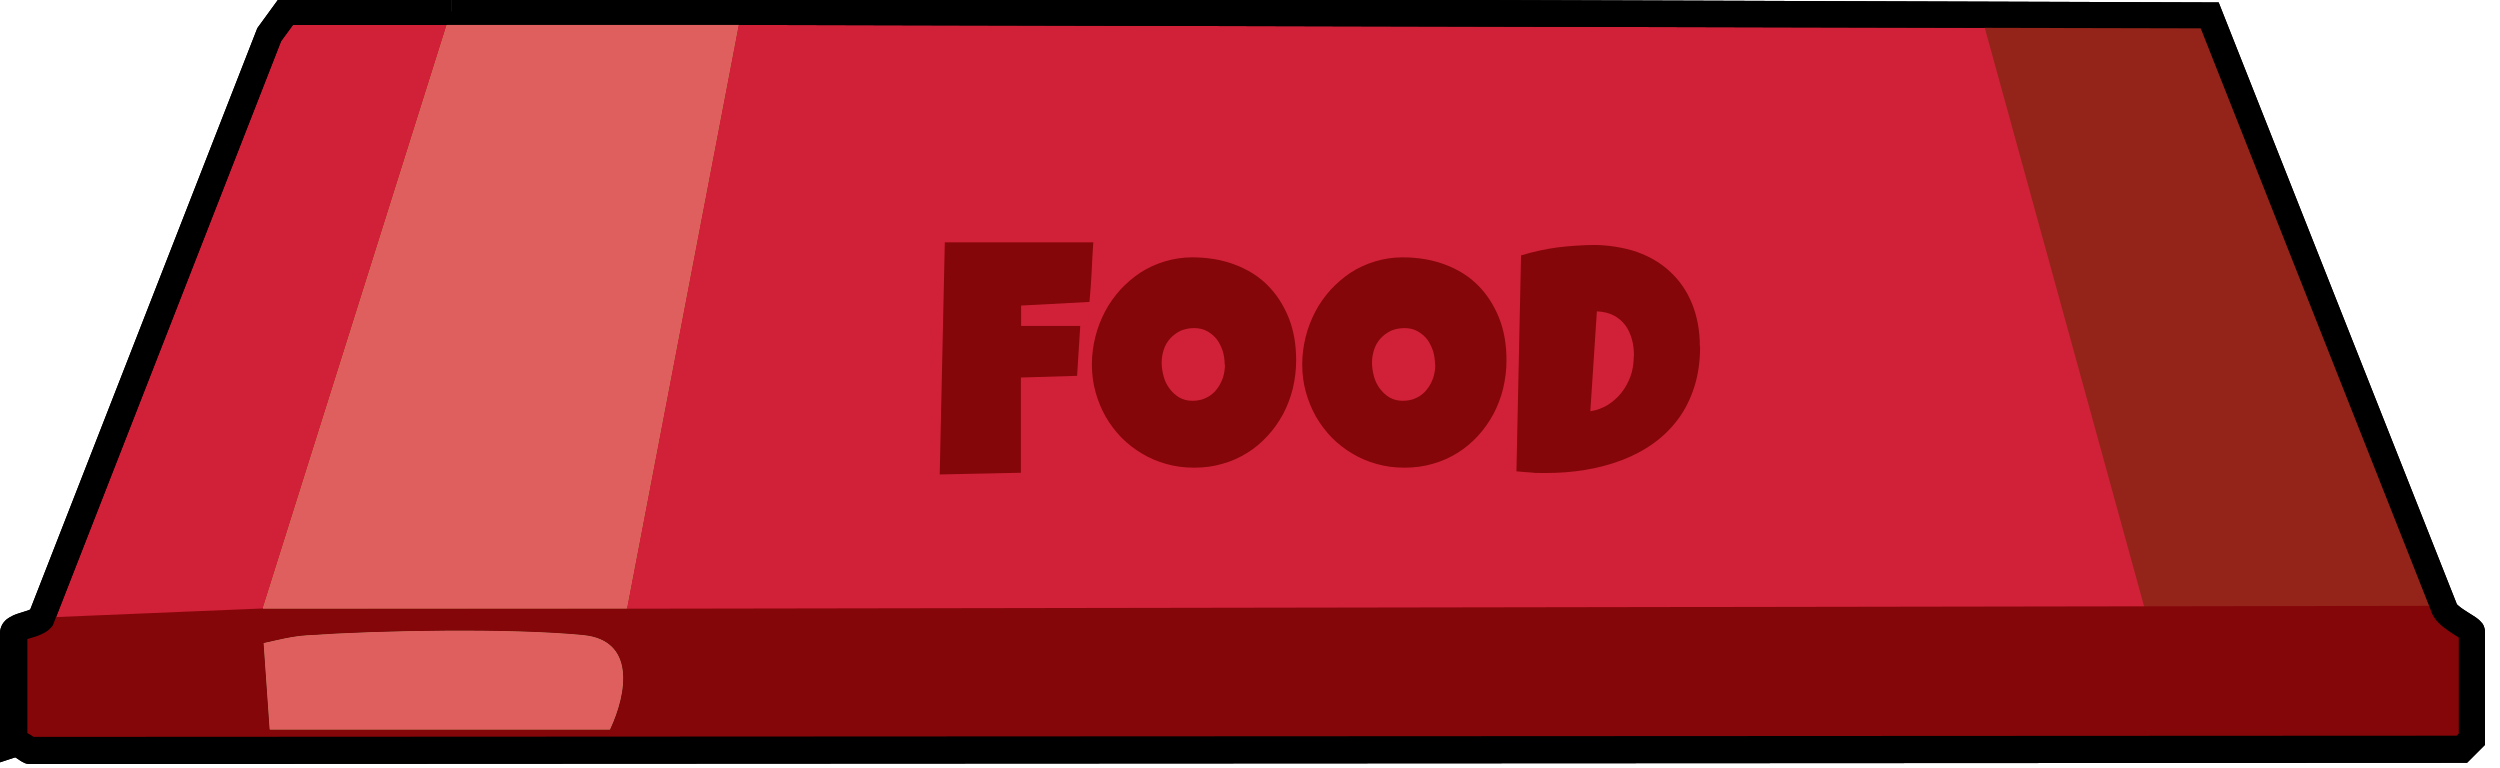
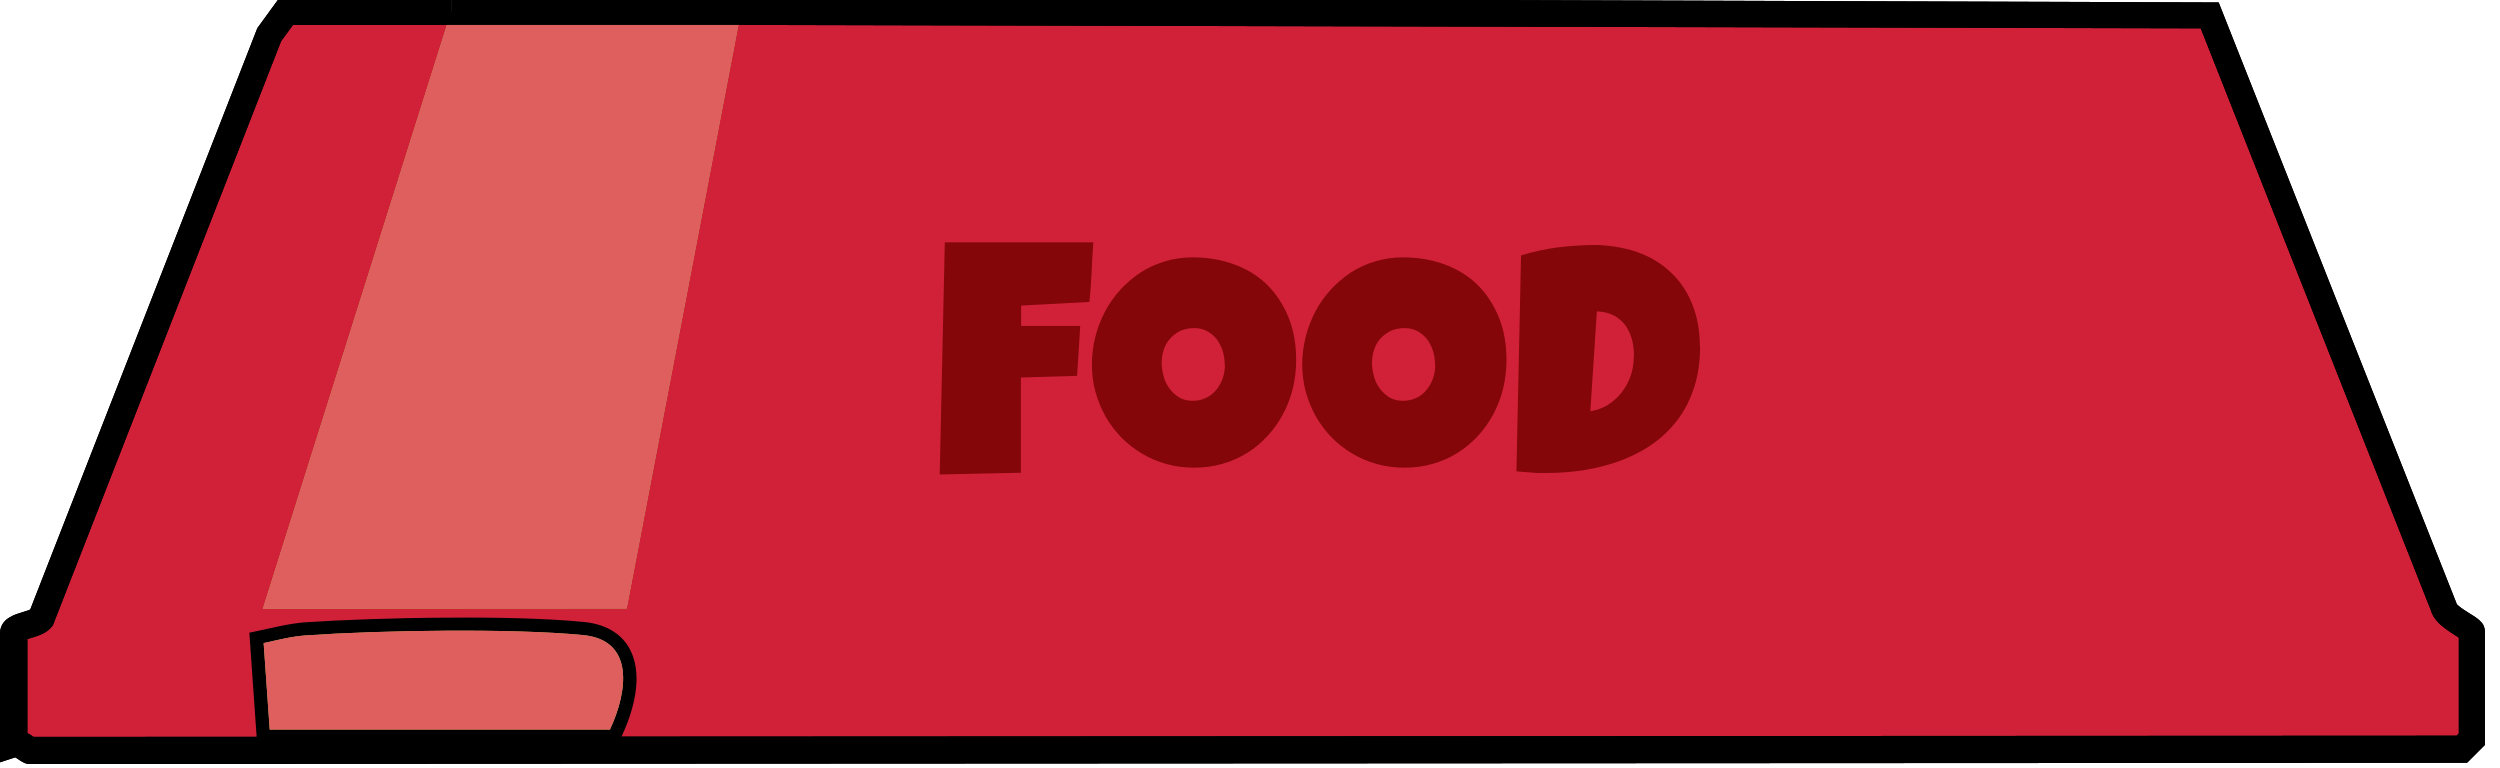
<svg xmlns="http://www.w3.org/2000/svg" id="Layer_1" version="1.1" viewBox="0 0 1031.7 316.8">
  <defs>
    <style>
      .st0 {
        fill: #df5e5e;
      }

      .st1 {
        fill: #850608;
      }

      .st2 {
        fill: #d12139;
      }

      .st3 {
        fill: #abb14f;
      }

      .st4 {
        fill: #942419;
      }

      .st5 {
        fill: #6d7e0e;
      }
    </style>
  </defs>
  <g>
    <path class="st2" d="M186.2,4.7h119.5c0,0,606.2,1.4,606.2,1.4l96.5,244c.6,4.3,11.8,8.9,11.8,10.4v44.3s-4.1,4.2-4.1,4.2l-1003.4.5c-.9,0-4.2-3.7-7-2.8v-45.7c0-3,9.2-3.3,11.3-6L111.1,14.3l7-9.6h68.1ZM111.3,301.1h140.4c7.2-15.3,10.5-36.9-11-39-29.5-2.9-84-2-114.2.1-6.1.4-11.8,1.9-17.7,3.2l2.5,35.7Z" />
    <path d="M186.2,4.7v5.6s119.5,0,119.5,0h0s602.5,1.4,602.5,1.4l95.1,240.5,5.2-2-5.5.7c.2,1.7.9,2.9,1.6,4,1.2,1.8,2.6,3,4,4.1,2.1,1.6,4.3,3,5.9,4,.8.5,1.4.9,1.6,1.1h0s.7-.8.7-.8l-.8.8h0c0,0,.7-.8.7-.8l-.8.8,2.7-2.7-3.2,2c.3.4.5.6.5.7l2.7-2.7-3.2,2,4.3-2.7h-5c0,1.4.5,2.2.7,2.7l4.3-2.7h-5s0,42,0,42l-.9.9-1001.1.5v4.9s1.7-4.6,1.7-4.6c-.3-.1-.8-.3-1.7-.3v4.9s1.7-4.6,1.7-4.6l-1.2,3.3,1.7-3c0,0-.2-.1-.5-.2l-1.2,3.3,1.7-3-.6,1,.6-1h0s-.6,1-.6,1l.6-1s-.4-.3-.9-.6c-.5-.4-1.2-.8-2-1.3-.9-.5-1.9-1-3.2-1.3-1.3-.3-3-.4-4.8.2l1.7,5.3h5.6s0-45.7,0-45.7h-4.1s3.6,2,3.6,2c.3-.5.5-1.3.5-2h-4.1s3.6,2,3.6,2l-2.7-1.5,1.8,2.5c0,0,.5-.3.9-1l-2.7-1.5,1.8,2.5-.5-.7.4.7h0s-.5-.7-.5-.7l.4.7h0c.2-.2.9-.4,1.7-.7,1.2-.4,2.8-.8,4.4-1.4.8-.3,1.7-.7,2.6-1.2.9-.5,1.9-1.2,2.9-2.4l.5-.6L116,17l4.9-6.7h65.3s0-5.6,0-5.6V-.9s-70.9,0-70.9,0l-9.1,12.5L11.9,253l5.2,2-4.4-3.4,2,1.6-1.7-1.9-.4.4,2,1.6-1.7-1.9.6.7-.5-.8h-.1c0,0,.6.8.6.8l-.5-.8s-.6.3-1.4.6c-1.2.4-2.9.9-4.7,1.5-.9.3-1.8.7-2.8,1.3-.5.3-1,.6-1.6,1.1-.5.5-1.1,1.1-1.6,2-.5.9-.9,2.2-.9,3.4v53.4s7.3-2.4,7.3-2.4l-.7-2.1-.5,2.2c0,0,.6.1,1.2,0l-.7-2.1-.5,2.2v-.4c0,0,0,.4,0,.4h0s0-.4,0-.4v.4c-.1,0,0,0,.3.2.3.2.7.4,1.1.7.5.3.9.7,1.7,1.1.3.1.6.3,1,.5.5.2,1.1.4,2.2.4l1005.7-.5,7.4-7.4v-46.6c0-.9-.2-1.6-.4-2.2-.4-1.1-.9-1.6-1.3-2-.7-.8-1.3-1.2-1.8-1.6-1-.7-2-1.3-3.1-2-1.6-1-3.3-2.1-4.3-3-.5-.4-.9-.8-1-1h0c0,0-1.6.9-1.6.9l1.8-.2c0-.5-.2-.7-.2-.7l-1.6,1,1.8-.2v-.7c0,0-98.2-248.1-98.2-248.1L305.8-1h-119.5c0,0,0,5.6,0,5.6ZM111.3,301.1v5.6s143.9,0,143.9,0l1.5-3.2c3.2-6.9,5.8-14.9,6-22.8,0-3.9-.5-7.9-2.2-11.6-1.6-3.7-4.5-7-8.5-9.2-3.1-1.7-6.7-2.8-10.8-3.2-15.1-1.5-36.2-2-57.4-1.8-21.2.1-42.5.9-57.7,1.9-6.7.5-12.8,2.1-18.5,3.3l-4.7,1,3.2,45.7h5.2s0-5.6,0-5.6l5.6-.4-2.5-35.7-5.6.4,1.2,5.4c6-1.3,11.5-2.7,16.9-3.1,14.9-1,36-1.8,57-1.9,21-.1,41.9.4,56.3,1.8,2.9.3,5,1,6.5,1.8,1.9,1.1,2.9,2.3,3.8,4.1,1.2,2.6,1.5,6.6.8,11.2-.7,4.6-2.4,9.5-4.5,13.9l5,2.4v-5.6s-140.4,0-140.4,0v5.6s5.6-.4,5.6-.4l-5.6.4Z" />
    <path class="st3" d="M111.3,301.1h140.4c7.2-15.3,10.5-36.9-11-39-29.5-2.9-84-2-114.2.1-6.1.4-11.8,1.9-17.7,3.2l2.5,35.7Z" />
-     <path class="st5" d="M1008.5,250l-123.6.2,16.2,58.8h115c0,0,4.2-4.2,4.2-4.2v-44.3c0-1.5-11.2-6.1-11.8-10.4Z" />
-     <path class="st4" d="M1008.5,250L912,6l-94.5-.2,83.5,303.2h115c0,0,4.2-4.2,4.2-4.2v-44.3c0-1.5-11.2-6.1-11.8-10.4Z" />
    <polygon class="st3" points="186.2 4.7 108.5 251.2 258.6 251.1 305.8 4.6 186.2 4.7" />
    <polygon class="st0" points="186.2 4.7 108.5 251.2 258.6 251.1 305.8 4.6 186.2 4.7" />
-     <path class="st1" d="M108.5,251.2h150.1c0,0,749.8-1.2,749.8-1.2.6,4.3,11.8,8.9,11.8,10.4v44.3s-4.1,4.2-4.1,4.2l-1003.4.5c-.9,0-4.2-3.7-7-2.8v-45.7c0-3,9.2-3.3,11.3-6l91.5-3.8ZM111.3,301.1h140.4c7.2-15.3,10.5-36.9-11-39-29.5-2.9-84-2-114.2.1-6.1.4-11.8,1.9-17.7,3.2l2.5,35.7Z" />
    <rect class="st5" x="139.1" y="295.5" width="111.2" height="2.8" />
    <path class="st0" d="M111.3,301.1h140.4c7.2-15.3,10.5-36.9-11-39-29.5-2.9-84-2-114.2.1-6.1.4-11.8,1.9-17.7,3.2l2.5,35.7Z" />
    <path d="M186.2,4.7v5.6s119.5,0,119.5,0h0s602.5,1.4,602.5,1.4l95.1,240.5,5.2-2-5.5.7c.2,1.7.9,2.9,1.6,4,1.2,1.8,2.6,3,4,4.1,2.1,1.6,4.3,3,5.9,4,.8.5,1.4.9,1.6,1.1h0s.7-.8.7-.8l-.8.8h0c0,0,.7-.8.7-.8l-.8.8,2.7-2.7-3.2,2c.3.4.5.6.5.7l2.7-2.7-3.2,2,4.3-2.7h-5c0,1.4.5,2.2.7,2.7l4.3-2.7h-5s0,42,0,42l-.9.9-1001.1.5v4.9s1.7-4.6,1.7-4.6c-.3-.1-.8-.3-1.7-.3v4.9s1.7-4.6,1.7-4.6l-1.2,3.3,1.7-3c0,0-.2-.1-.5-.2l-1.2,3.3,1.7-3-.6,1,.6-1h0s-.6,1-.6,1l.6-1s-.4-.3-.9-.6c-.5-.4-1.2-.8-2-1.3-.9-.5-1.9-1-3.2-1.3-1.3-.3-3-.4-4.8.2l1.7,5.3h5.6s0-45.7,0-45.7h-4.1s3.6,2,3.6,2c.3-.5.5-1.3.5-2h-4.1s3.6,2,3.6,2l-2.7-1.5,1.8,2.5c0,0,.5-.3.9-1l-2.7-1.5,1.8,2.5-.5-.7.4.7h0s-.5-.7-.5-.7l.4.7h0c.2-.2.9-.4,1.7-.7,1.2-.4,2.8-.8,4.4-1.4.8-.3,1.7-.7,2.6-1.2.9-.5,1.9-1.2,2.9-2.4l.5-.6L116,17l4.9-6.7h65.3s0-5.6,0-5.6V-.9s-70.9,0-70.9,0l-9.1,12.5L11.9,253l5.2,2-4.4-3.4,2,1.6-1.7-1.9-.4.4,2,1.6-1.7-1.9.6.7-.5-.8h-.1c0,0,.6.8.6.8l-.5-.8s-.6.3-1.4.6c-1.2.4-2.9.9-4.7,1.5-.9.3-1.8.7-2.8,1.3-.5.3-1,.6-1.6,1.1-.5.5-1.1,1.1-1.6,2-.5.9-.9,2.2-.9,3.4v53.4s7.3-2.4,7.3-2.4l-.7-2.1-.5,2.2c0,0,.6.1,1.2,0l-.7-2.1-.5,2.2v-.4c0,0,0,.4,0,.4h0s0-.4,0-.4v.4c-.1,0,0,0,.3.2.3.2.7.4,1.1.7.5.3.9.7,1.7,1.1.3.1.6.3,1,.5.5.2,1.1.4,2.2.4l1005.7-.5,7.4-7.4v-46.6c0-.9-.2-1.6-.4-2.2-.4-1.1-.9-1.6-1.3-2-.7-.8-1.3-1.2-1.8-1.6-1-.7-2-1.3-3.1-2-1.6-1-3.3-2.1-4.3-3-.5-.4-.9-.8-1-1h0c0,0-1.6.9-1.6.9l1.8-.2c0-.5-.2-.7-.2-.7l-1.6,1,1.8-.2v-.7c0,0-98.2-248.1-98.2-248.1L305.8-1h-119.5c0,0,0,5.6,0,5.6Z" />
  </g>
  <g>
    <path class="st1" d="M451.2,99.8c-.3,4.2-.5,8.3-.7,12.4-.2,4.1-.5,8.2-.9,12.4l-28.2,1.5v8.4h24.4l-1.3,20.6-23.2.7v39.3c.1,0-33.5.7-33.5.7l2.1-95.8h61.2Z" />
    <path class="st1" d="M534.9,148.7c0,4-.5,7.9-1.4,11.7-.9,3.7-2.3,7.3-4,10.5-1.8,3.3-3.9,6.3-6.4,9-2.5,2.7-5.3,5.1-8.4,7-3.1,1.9-6.5,3.5-10.2,4.5-3.7,1.1-7.6,1.6-11.7,1.6s-7.8-.5-11.4-1.5c-3.6-1-7-2.4-10.1-4.3-3.1-1.8-6-4.1-8.5-6.6-2.5-2.6-4.7-5.5-6.5-8.6-1.8-3.2-3.2-6.6-4.2-10.2-1-3.6-1.5-7.4-1.5-11.4s.5-7.6,1.4-11.3c.9-3.7,2.3-7.2,4-10.5,1.7-3.3,3.9-6.3,6.3-9,2.5-2.7,5.3-5.1,8.3-7.1,3.1-2,6.4-3.5,10-4.6,3.6-1.1,7.4-1.7,11.4-1.7,6.4,0,12.3,1,17.6,3,5.3,2,9.8,4.8,13.5,8.5,3.7,3.7,6.6,8.2,8.7,13.4,2.1,5.2,3.1,11.1,3.1,17.6ZM505.4,150.4c0-1.9-.3-3.8-.8-5.5-.6-1.8-1.4-3.4-2.4-4.8-1.1-1.4-2.4-2.5-4-3.4-1.6-.9-3.4-1.3-5.4-1.3s-3.9.4-5.6,1.1c-1.6.8-3,1.8-4.2,3.1-1.2,1.3-2.1,2.8-2.7,4.6-.6,1.8-.9,3.6-.9,5.5s.3,3.7.8,5.6c.5,1.9,1.3,3.5,2.4,5,1.1,1.5,2.4,2.7,4,3.7,1.6.9,3.4,1.4,5.5,1.4s4-.4,5.6-1.2c1.7-.8,3.1-1.9,4.2-3.3,1.2-1.4,2-3,2.7-4.8.6-1.8.9-3.7.9-5.6Z" />
    <path class="st1" d="M621.7,148.7c0,4-.5,7.9-1.4,11.7-.9,3.7-2.3,7.3-4,10.5-1.8,3.3-3.9,6.3-6.4,9-2.5,2.7-5.3,5.1-8.4,7-3.1,1.9-6.5,3.5-10.2,4.5-3.7,1.1-7.6,1.6-11.7,1.6s-7.8-.5-11.4-1.5c-3.6-1-7-2.4-10.1-4.3-3.1-1.8-6-4.1-8.5-6.6-2.5-2.6-4.7-5.5-6.5-8.6-1.8-3.2-3.2-6.6-4.2-10.2-1-3.6-1.5-7.4-1.5-11.4s.5-7.6,1.4-11.3c.9-3.7,2.3-7.2,4-10.5,1.7-3.3,3.9-6.3,6.3-9,2.5-2.7,5.3-5.1,8.3-7.1,3.1-2,6.4-3.5,10-4.6,3.6-1.1,7.4-1.7,11.4-1.7,6.4,0,12.3,1,17.6,3,5.3,2,9.8,4.8,13.5,8.5,3.7,3.7,6.6,8.2,8.7,13.4,2.1,5.2,3.1,11.1,3.1,17.6ZM592.2,150.4c0-1.9-.3-3.8-.8-5.5-.6-1.8-1.4-3.4-2.4-4.8-1.1-1.4-2.4-2.5-4-3.4-1.6-.9-3.4-1.3-5.4-1.3s-3.9.4-5.6,1.1c-1.6.8-3,1.8-4.2,3.1-1.2,1.3-2.1,2.8-2.7,4.6-.6,1.8-.9,3.6-.9,5.5s.3,3.7.8,5.6c.5,1.9,1.3,3.5,2.4,5,1.1,1.5,2.4,2.7,4,3.7,1.6.9,3.4,1.4,5.5,1.4s4-.4,5.6-1.2c1.7-.8,3.1-1.9,4.2-3.3,1.2-1.4,2-3,2.7-4.8.6-1.8.9-3.7.9-5.6Z" />
    <path class="st1" d="M701.6,142.9c0,6.2-.8,11.8-2.4,16.8s-3.8,9.4-6.7,13.3c-2.9,3.9-6.3,7.2-10.2,10s-8.3,5.1-13,6.9c-4.7,1.8-9.7,3.1-15,4-5.3.9-10.7,1.3-16.3,1.3s-4.1,0-6.1-.2c-2-.1-4-.3-6.1-.5l1.9-89.1c4.9-1.5,9.9-2.6,15-3.3,5.2-.6,10.3-1,15.4-1s12.2,1,17.5,2.9c5.3,1.9,9.9,4.6,13.7,8.2,3.9,3.6,6.9,8,9,13.2,2.1,5.2,3.2,11,3.2,17.6ZM674.3,147.1c0-2.4-.2-4.7-.8-6.9-.6-2.2-1.5-4.2-2.7-5.9-1.3-1.7-2.9-3.1-4.8-4.1-1.9-1-4.3-1.6-7-1.7l-2.7,41.2c2.7-.4,5.1-1.3,7.2-2.6,2.2-1.4,4-3,5.6-5,1.6-2,2.8-4.2,3.7-6.6.9-2.4,1.3-4.9,1.4-7.5v-.9Z" />
  </g>
</svg>
